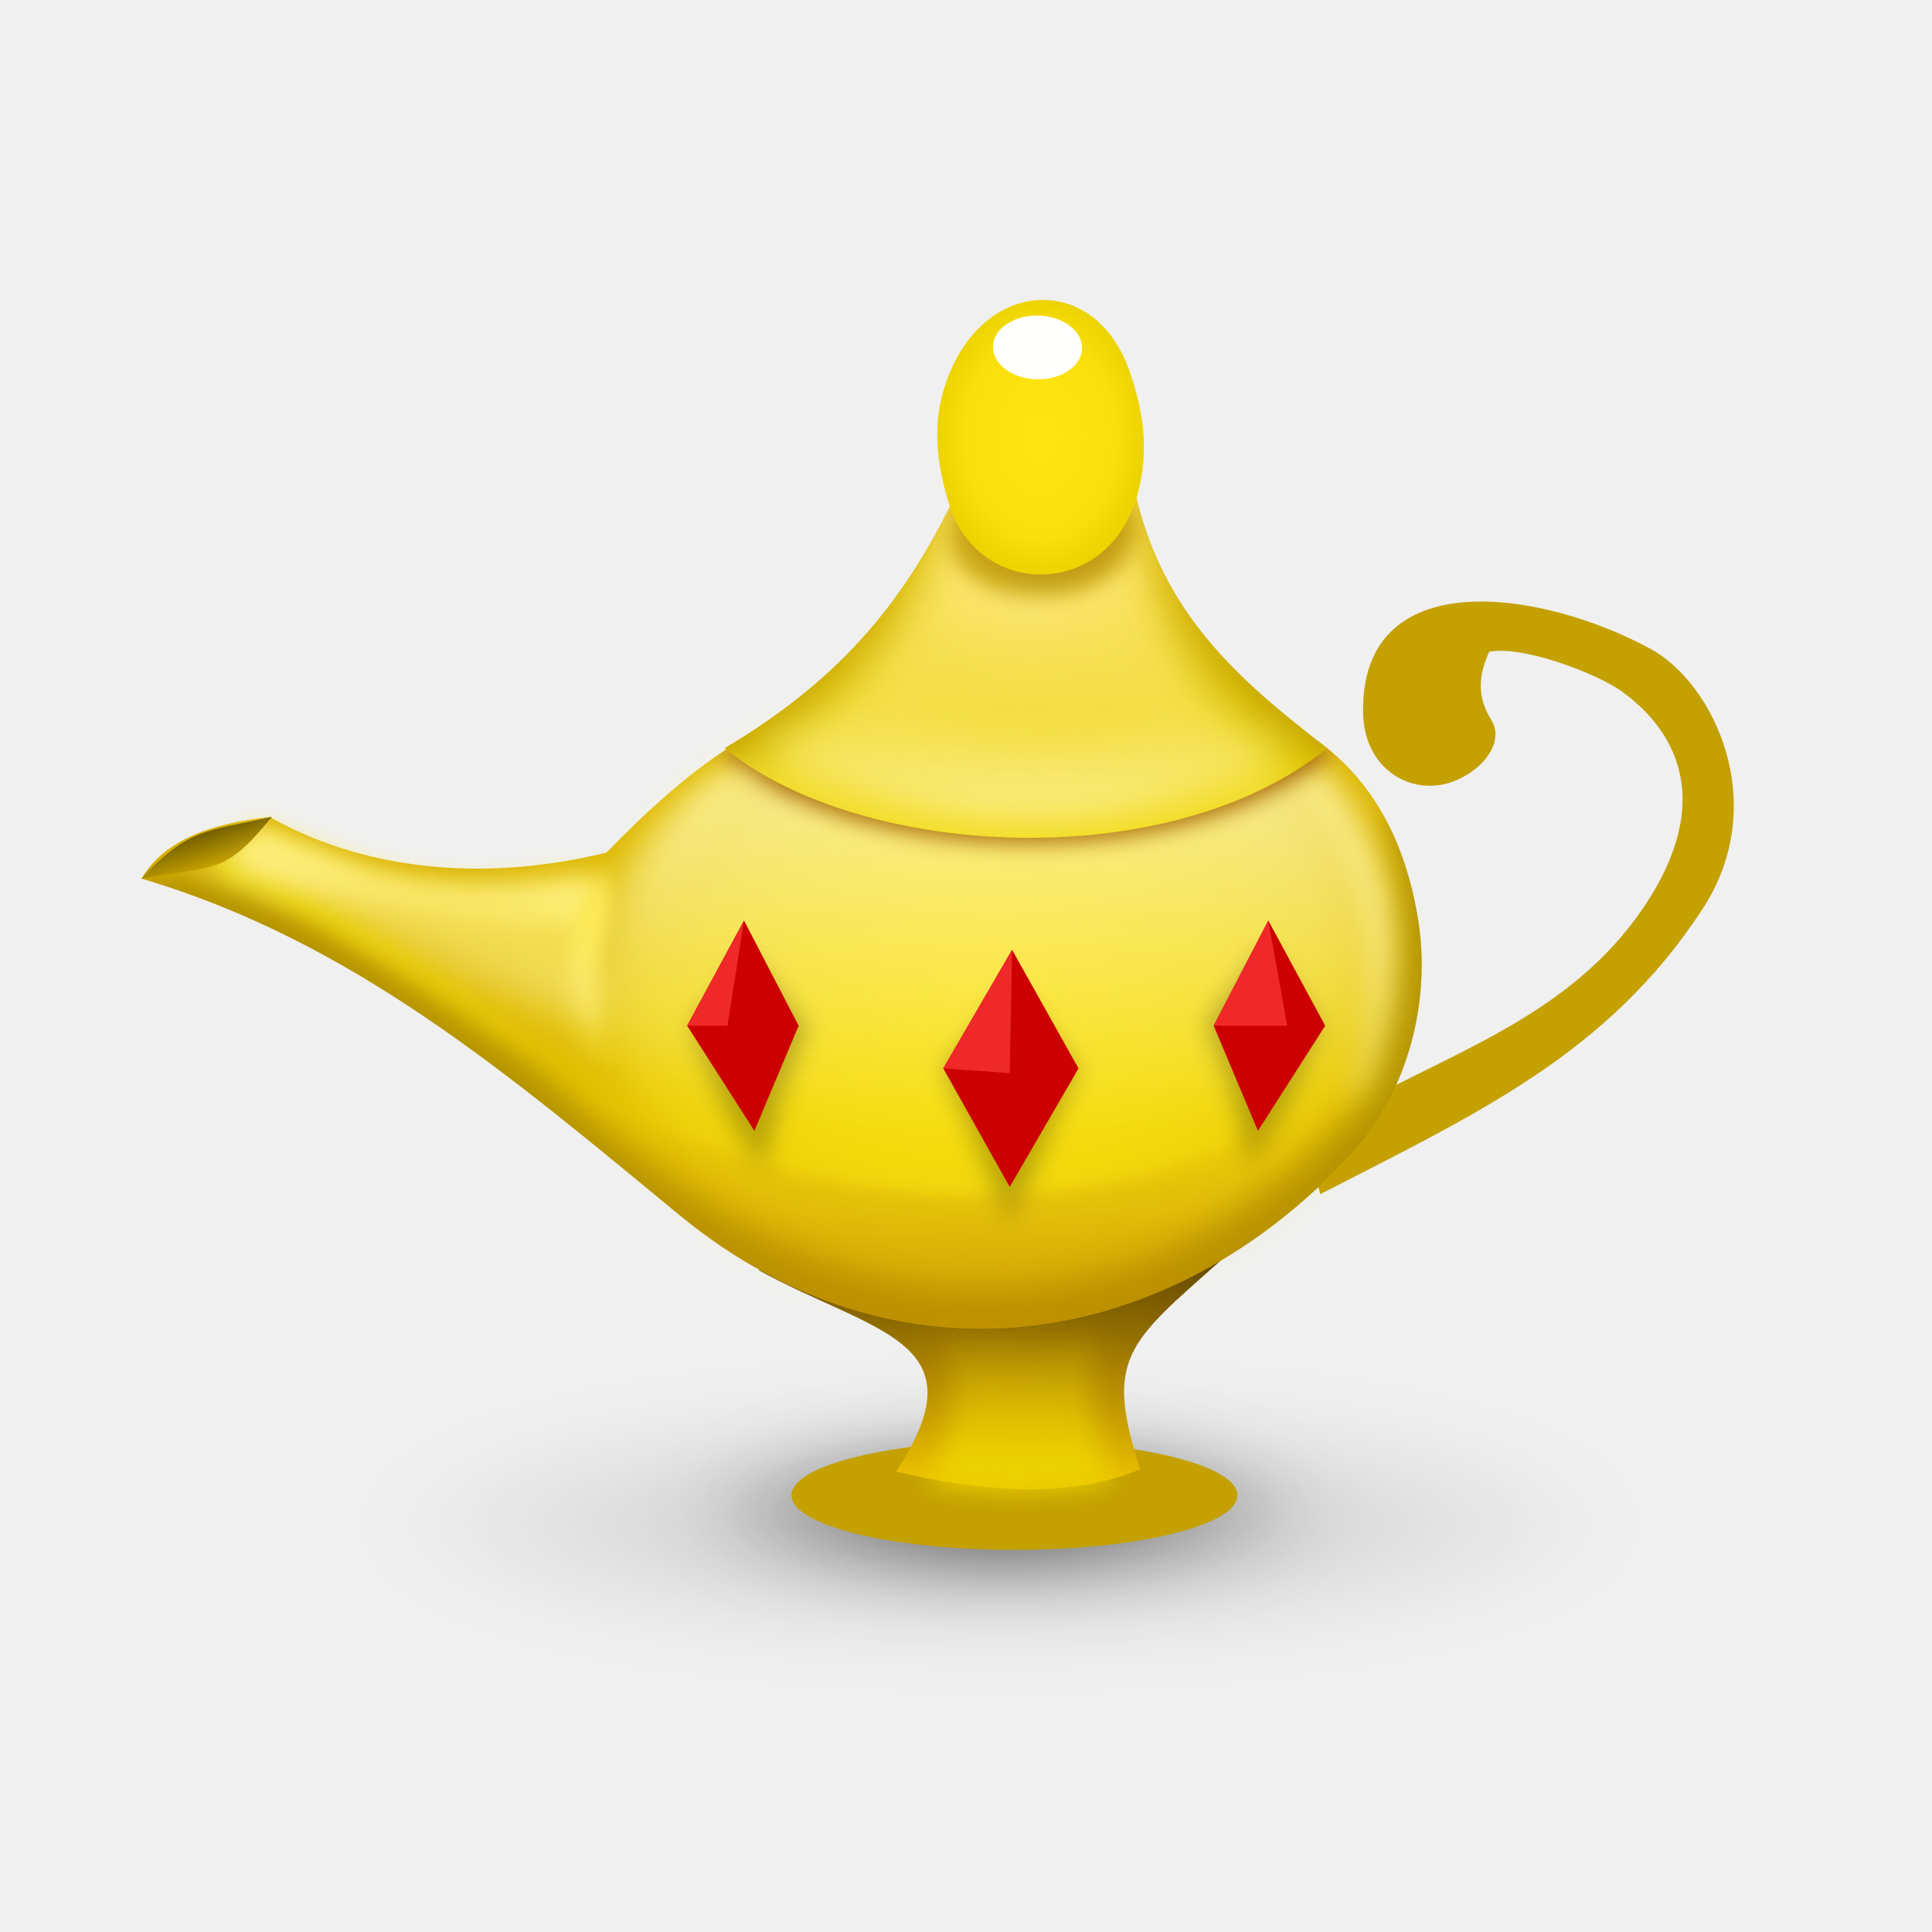
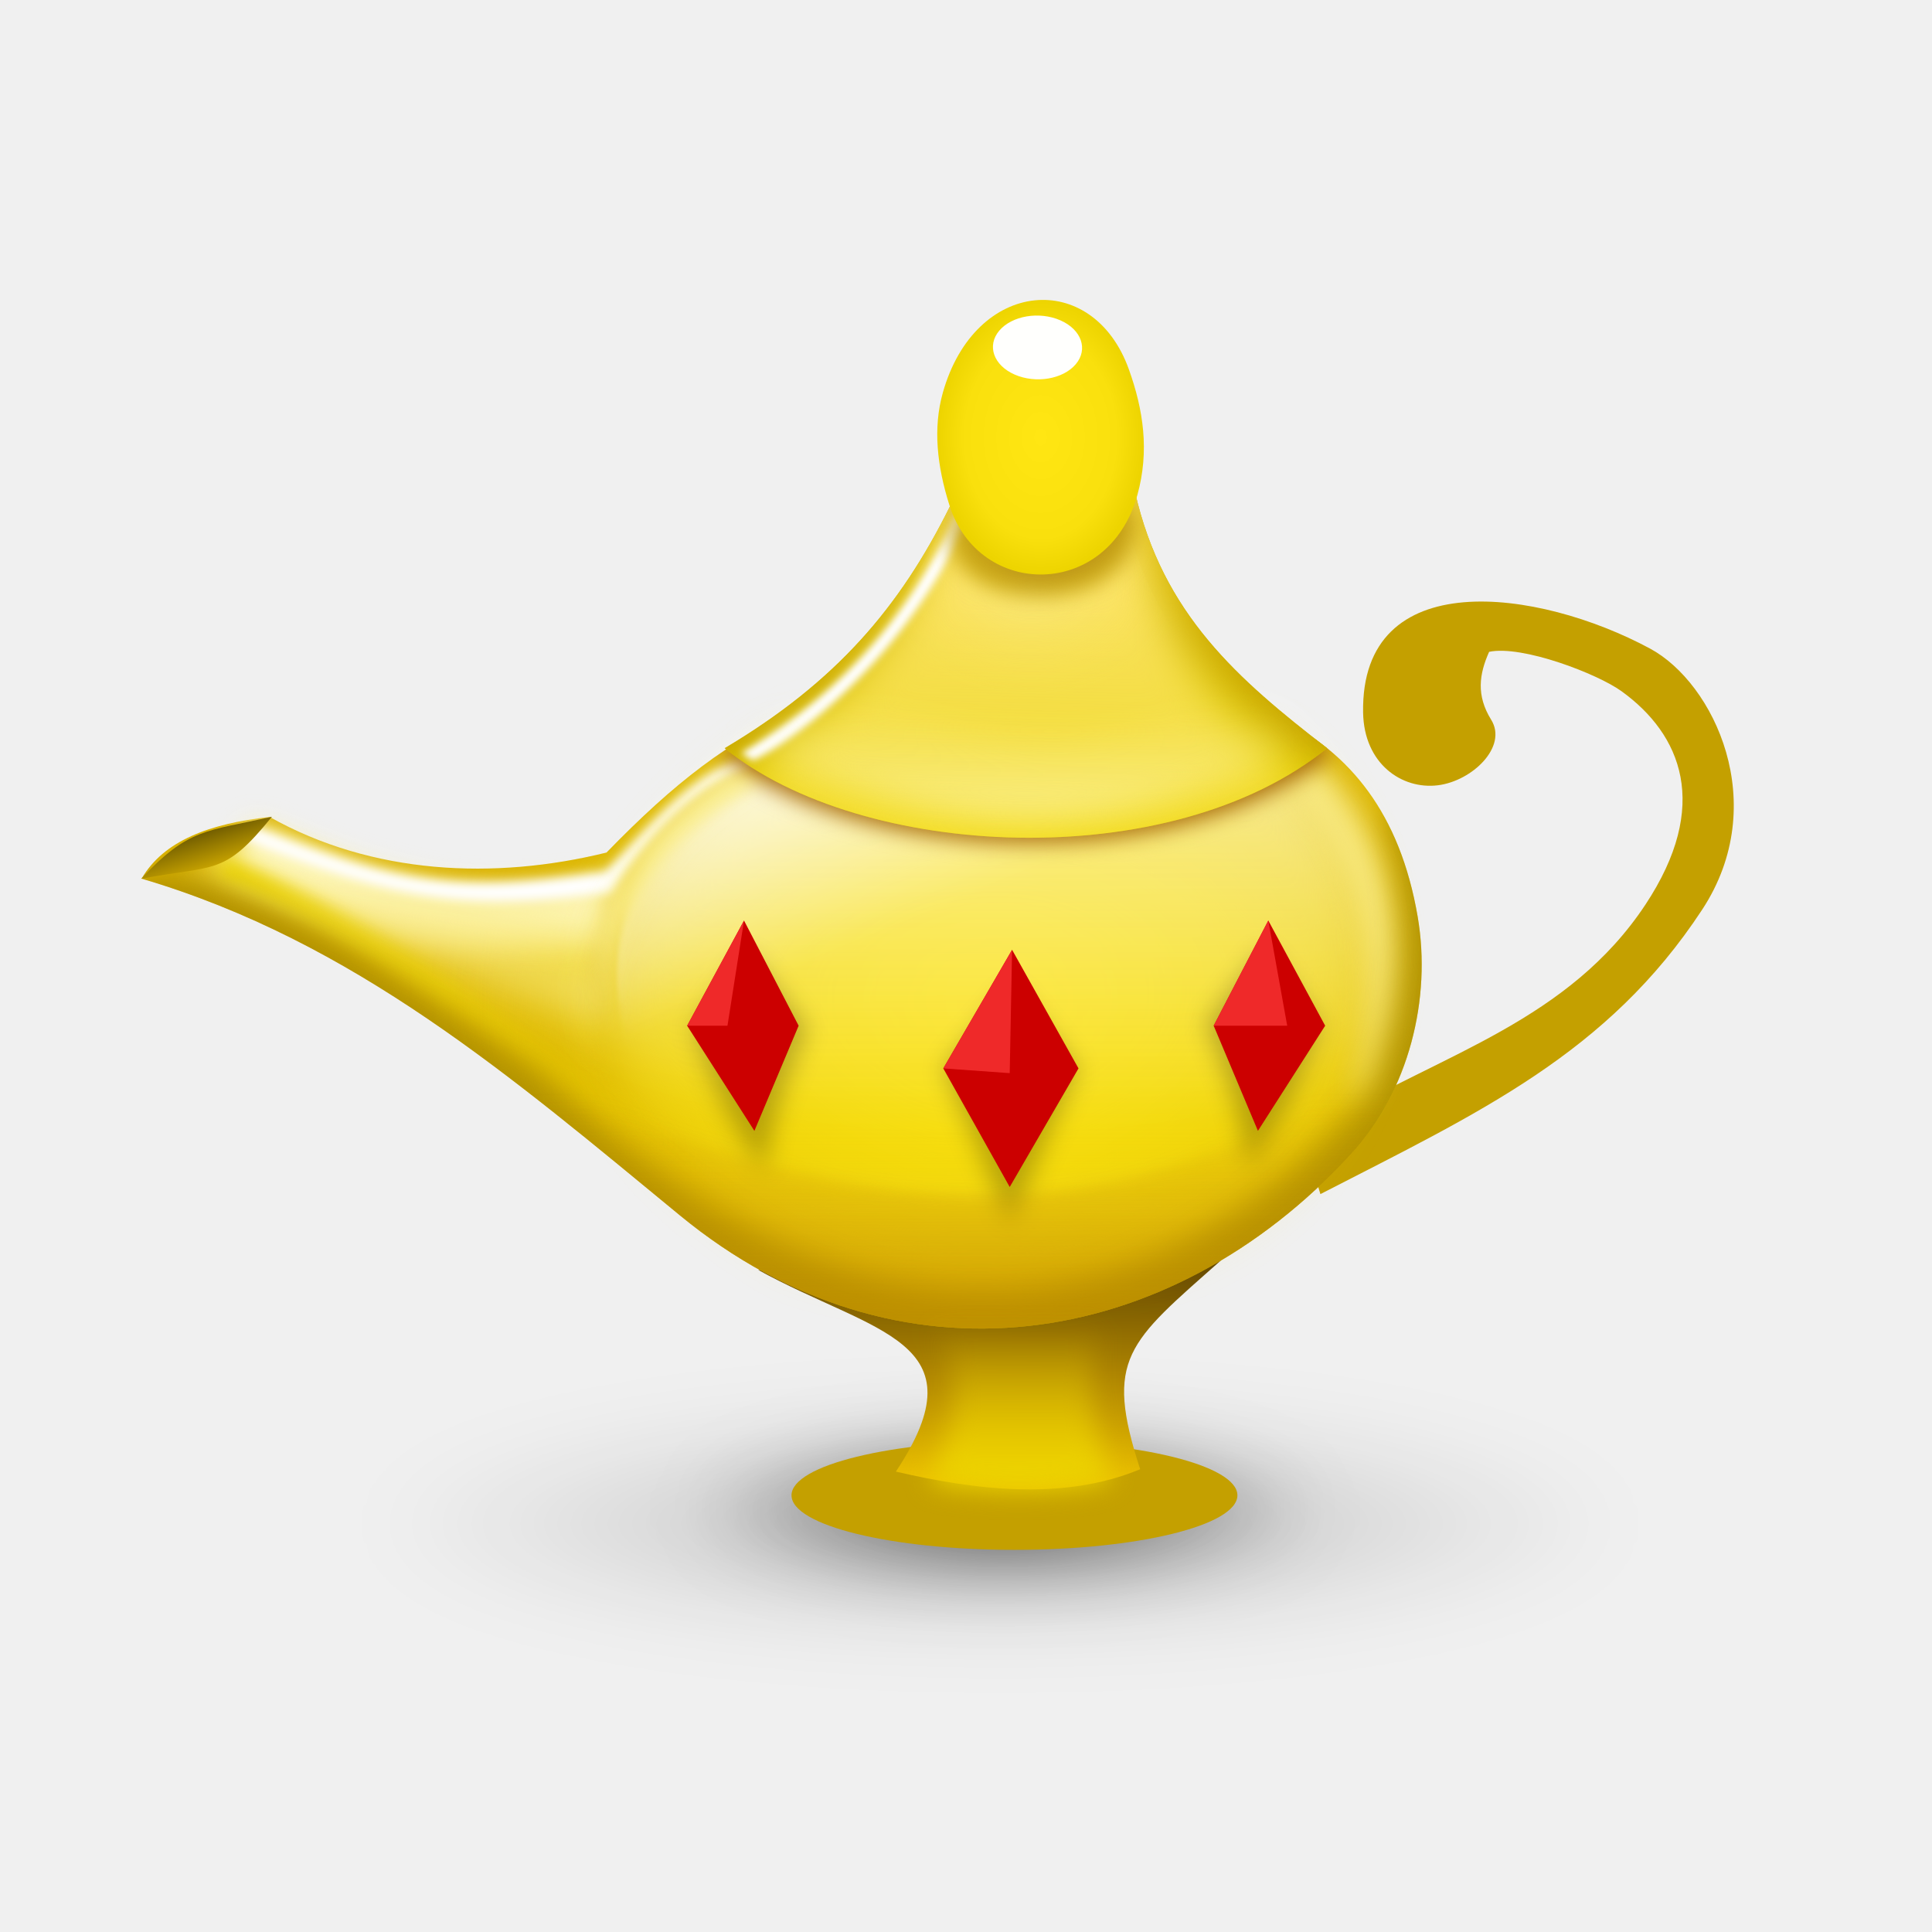
<svg xmlns="http://www.w3.org/2000/svg" xmlns:xlink="http://www.w3.org/1999/xlink" width="407.294" height="407.294" id="svg2" version="1.1">
  <defs id="defs4">
+     <linearGradient id="linearGradient6163">
+       <stop style="stop-color:#ffffff;stop-opacity:1;" offset="0" id="stop6165" />
+       <stop style="stop-color:#ffffff;stop-opacity:0;" offset="1" id="stop6167" />
+     </linearGradient>
    <linearGradient id="linearGradient6078">
      <stop style="stop-color:#edd400;stop-opacity:1;" offset="0" id="stop6080" />
      <stop style="stop-color:#edd400;stop-opacity:0;" offset="1" id="stop6082" />
    </linearGradient>
    <linearGradient id="linearGradient6064">
      <stop style="stop-color:#624601;stop-opacity:1" offset="0" id="stop6066" />
      <stop id="stop6072" offset="0.501" style="stop-color:#ac8301;stop-opacity:1;" />
      <stop style="stop-color:#ebc000;stop-opacity:1" offset="1" id="stop6068" />
    </linearGradient>
    <linearGradient id="linearGradient6056">
      <stop style="stop-color:#fdf295;stop-opacity:1;" offset="0" id="stop6058" />
      <stop style="stop-color:#fdf295;stop-opacity:0;" offset="1" id="stop6060" />
    </linearGradient>
    <linearGradient id="linearGradient5898">
      <stop style="stop-color:#ffe470;stop-opacity:1" offset="0" id="stop5900" />
      <stop style="stop-color:#fce94f;stop-opacity:0.569" offset="1" id="stop5902" />
    </linearGradient>
    <linearGradient id="linearGradient5888">
      <stop style="stop-color:#fef9cc;stop-opacity:1;" offset="0" id="stop5890" />
      <stop style="stop-color:#fef9cc;stop-opacity:0;" offset="1" id="stop5892" />
    </linearGradient>
    <linearGradient id="linearGradient5706">
      <stop style="stop-color:#8f5902;stop-opacity:1" offset="0" id="stop5708" />
      <stop style="stop-color:#c4a000;stop-opacity:1" offset="1" id="stop5710" />
    </linearGradient>
    <linearGradient id="linearGradient5694">
      <stop id="stop5696" offset="0" style="stop-color:#c4a000;stop-opacity:1" />
      <stop id="stop5698" offset="1" style="stop-color:#dfbd00;stop-opacity:1" />
    </linearGradient>
    <linearGradient id="linearGradient5668">
      <stop style="stop-color:#fef9cc;stop-opacity:1" offset="0" id="stop5670" />
      <stop style="stop-color:#fce94f;stop-opacity:0" offset="1" id="stop5672" />
    </linearGradient>
    <linearGradient id="linearGradient5616">
      <stop style="stop-color:#c48b00;stop-opacity:1;" offset="0" id="stop5618" />
      <stop style="stop-color:#c48b00;stop-opacity:0;" offset="1" id="stop5620" />
    </linearGradient>
    <linearGradient id="linearGradient5436">
      <stop style="stop-color:#ffffff;stop-opacity:1;" offset="0" id="stop5438" />
      <stop style="stop-color:#ffffff;stop-opacity:0;" offset="1" id="stop5440" />
    </linearGradient>
    <linearGradient id="linearGradient5406">
      <stop style="stop-color:#ffffff;stop-opacity:0" offset="0" id="stop5408" />
      <stop style="stop-color:#ffffff;stop-opacity:1" offset="1" id="stop5410" />
    </linearGradient>
    <linearGradient id="linearGradient5270">
      <stop style="stop-color:#ffe613;stop-opacity:1;" offset="0" id="stop5272" />
      <stop id="stop5278" offset="0.734" style="stop-color:#f9e00d;stop-opacity:1;" />
      <stop style="stop-color:#edd400;stop-opacity:1;" offset="1" id="stop5274" />
    </linearGradient>
    <linearGradient id="linearGradient5264">
      <stop id="stop5266" offset="0" style="stop-color:#edd400;stop-opacity:1" />
      <stop id="stop5268" offset="1" style="stop-color:#d3bd00;stop-opacity:1" />
    </linearGradient>
    <linearGradient id="linearGradient4987">
      <stop style="stop-color:#000000;stop-opacity:1;" offset="0" id="stop4989" />
      <stop style="stop-color:#000000;stop-opacity:0;" offset="1" id="stop4991" />
    </linearGradient>
    <linearGradient id="linearGradient4825">
      <stop id="stop4827" offset="0" style="stop-color:#fcea58;stop-opacity:1" />
      <stop id="stop4829" offset="1" style="stop-color:#fce94f;stop-opacity:0.71" />
    </linearGradient>
    <linearGradient id="linearGradient4703">
      <stop style="stop-color:#edd400;stop-opacity:1" offset="0" id="stop4705" />
      <stop style="stop-color:#d1bb00;stop-opacity:1" offset="1" id="stop4707" />
    </linearGradient>
    <linearGradient id="linearGradient4403">
      <stop style="stop-color:#fce94f;stop-opacity:1" offset="0" id="stop4405" />
      <stop style="stop-color:#edd400;stop-opacity:1" offset="1" id="stop4407" />
    </linearGradient>
    <linearGradient id="linearGradient4250">
      <stop style="stop-color:#c4a000;stop-opacity:1;" offset="0" id="stop4252" />
      <stop style="stop-color:#6a5700;stop-opacity:1" offset="1" id="stop4254" />
    </linearGradient>
    <linearGradient id="linearGradient4210">
      <stop style="stop-color:#fef5af;stop-opacity:1" offset="0" id="stop4212" />
      <stop id="stop5448" offset="0.313" style="stop-color:#fdf089;stop-opacity:0.616;" />
      <stop id="stop5444" offset="0.686" style="stop-color:#f9e00f;stop-opacity:0.465" />
      <stop style="stop-color:#fce94f;stop-opacity:0;" offset="1" id="stop4214" />
    </linearGradient>
    <linearGradient id="linearGradient4120">
      <stop style="stop-color:#ffe50f;stop-opacity:1" offset="0" id="stop4122" />
      <stop id="stop4128" offset="0.8" style="stop-color:#edd400;stop-opacity:0.914;" />
      <stop style="stop-color:#edd400;stop-opacity:0;" offset="1" id="stop4124" />
    </linearGradient>
    <linearGradient id="linearGradient4104">
      <stop style="stop-color:#fce94f;stop-opacity:1;" offset="0" id="stop4106" />
      <stop style="stop-color:#fce94f;stop-opacity:0;" offset="1" id="stop4108" />
    </linearGradient>
    <linearGradient id="linearGradient4054">
-       <stop style="stop-color:#fdee75;stop-opacity:1;" offset="0" id="stop4056" />
+       <stop style="stop-color:#fdf5b5;stop-opacity:1" offset="0" id="stop4056" />
      <stop style="stop-color:#fdee75;stop-opacity:0;" offset="1" id="stop4058" />
    </linearGradient>
    <linearGradient id="linearGradient4018">
      <stop style="stop-color:#fce94f;stop-opacity:1;" offset="0" id="stop4020" />
      <stop style="stop-color:#fce94f;stop-opacity:0;" offset="1" id="stop4022" />
    </linearGradient>
    <linearGradient id="linearGradient3974">
      <stop style="stop-color:#edd400;stop-opacity:1;" offset="0" id="stop3976" />
      <stop style="stop-color:#edd400;stop-opacity:0;" offset="1" id="stop3978" />
    </linearGradient>
    <filter id="filter3807" x="-0.186" width="1.372" y="-0.351" height="1.703" color-interpolation-filters="sRGB">
      <feGaussianBlur stdDeviation="16.839" id="feGaussianBlur3809" />
    </filter>
    <clipPath clipPathUnits="userSpaceOnUse" id="clipPath3813">
      <path id="path3815" d="m 165,494.862 c -12.58,1.35 -22.403,4.998 -27,13 44.755,13.211 78.065,41.857 113.5,71 45.624,37.523 103.002,28.951 141.5,-13 12.118,-13.205 16.971,-32.644 14,-50 -7.466,-43.62 -42.391,-50.935 -82,-50.5 -41.654,0.457 -60.32,7.451 -89,37 -23.656,5.814 -49.404,4.648 -71,-7.5 z" style="fill:#dab200;fill-opacity:1;stroke:none" />
    </clipPath>
    <filter id="filter3906" x="-0.32" width="1.639" y="-0.125" height="1.251" color-interpolation-filters="sRGB">
      <feGaussianBlur stdDeviation="2.166" id="feGaussianBlur3908" />
    </filter>
    <filter id="filter3968" x="-0.087" width="1.173" y="-0.276" height="1.553" color-interpolation-filters="sRGB">
      <feGaussianBlur stdDeviation="2.818" id="feGaussianBlur3970" />
    </filter>
    <linearGradient xlink:href="#linearGradient3974" id="linearGradient3980" x1="172.534" y1="498.874" x2="266.226" y2="557.211" gradientUnits="userSpaceOnUse" gradientTransform="translate(-3,-2)" />
    <filter id="filter4010" color-interpolation-filters="sRGB">
      <feGaussianBlur stdDeviation="1.84" id="feGaussianBlur4012" />
    </filter>
    <linearGradient xlink:href="#linearGradient4018" id="linearGradient4024" x1="222.032" y1="522.032" x2="214.96" y2="541.478" gradientUnits="userSpaceOnUse" gradientTransform="translate(-1,1)" />
    <filter id="filter4050" color-interpolation-filters="sRGB">
      <feGaussianBlur stdDeviation="2.02" id="feGaussianBlur4052" />
    </filter>
-     <linearGradient xlink:href="#linearGradient4054" id="linearGradient4060" x1="201.172" y1="511.426" x2="200.111" y2="518.497" gradientUnits="userSpaceOnUse" gradientTransform="translate(0,-1)" />
+     <linearGradient xlink:href="#linearGradient4054" id="linearGradient4060" x1="201.172" y1="511.426" x2="197.99" y2="535.821" gradientUnits="userSpaceOnUse" gradientTransform="translate(0,-1)" />
    <linearGradient xlink:href="#linearGradient4104" id="linearGradient4110" x1="236.075" y1="517.585" x2="248.364" y2="545.406" gradientUnits="userSpaceOnUse" />
    <radialGradient xlink:href="#linearGradient4120" id="radialGradient4126" cx="317.013" cy="533.049" fx="317.013" fy="533.049" r="134.337" gradientTransform="matrix(0.6614678,0,0,0.5112718,107.3189,260.9942)" gradientUnits="userSpaceOnUse" />
    <clipPath clipPathUnits="userSpaceOnUse" id="clipPath4176">
      <path id="path4178" d="m 165,494.862 c -12.58,1.35 -22.403,4.998 -27,13 44.755,13.211 78.065,41.857 113.5,71 45.624,37.523 103.002,28.951 141.5,-13 12.118,-13.205 16.971,-32.644 14,-50 -7.466,-43.62 -42.391,-50.935 -82,-50.5 -41.654,0.457 -60.32,7.451 -89,37 -23.656,5.814 -49.404,4.648 -71,-7.5 z" style="fill:#dab200;fill-opacity:1;stroke:none" />
    </clipPath>
    <filter id="filter4204" color-interpolation-filters="sRGB">
      <feGaussianBlur stdDeviation="3.191" id="feGaussianBlur4206" />
    </filter>
    <linearGradient xlink:href="#linearGradient4210" id="linearGradient4216" x1="317.5" y1="437.773" x2="317.5" y2="618.791" gradientUnits="userSpaceOnUse" />
    <filter id="filter4246" x="-0.085" width="1.169" y="-0.111" height="1.222" color-interpolation-filters="sRGB">
      <feGaussianBlur stdDeviation="5.259" id="feGaussianBlur4248" />
    </filter>
    <linearGradient xlink:href="#linearGradient4250" id="linearGradient4256" x1="154.149" y1="504.708" x2="151.674" y2="497.107" gradientUnits="userSpaceOnUse" />
    <filter id="filter4375" x="-0.22" width="1.441" y="-0.294" height="1.588" color-interpolation-filters="sRGB">
      <feGaussianBlur stdDeviation="8.983" id="feGaussianBlur4377" />
    </filter>
    <clipPath clipPathUnits="userSpaceOnUse" id="clipPath4381">
      <path id="path4383" d="m 386.5,480.362 c -33.107,26.839 -98.205,23.456 -127,0 23.474,-13.951 36.911,-29.674 47.5,-51 l 39,-3 c 5.819,25.705 21.696,39.478 40.5,54 z" style="fill:#c4a000;fill-opacity:1;stroke:none" />
    </clipPath>
    <filter id="filter4393" x="-0.105" width="1.21" y="-0.14" height="1.28" color-interpolation-filters="sRGB">
      <feGaussianBlur stdDeviation="4.516" id="feGaussianBlur4395" />
    </filter>
    <clipPath clipPathUnits="userSpaceOnUse" id="clipPath4419">
      <path id="path4421" d="m 386.5,480.362 c -33.107,26.839 -98.205,23.456 -127,0 23.474,-13.951 36.911,-29.674 47.5,-51 l 39,-3 c 5.819,25.705 21.696,39.478 40.5,54 z" style="fill:#c4a000;fill-opacity:1;stroke:none" />
    </clipPath>
    <clipPath clipPathUnits="userSpaceOnUse" id="clipPath4479">
      <path id="path4481" d="m 386.5,480.362 c -33.107,26.839 -98.205,23.456 -127,0 23.474,-13.951 36.911,-29.674 47.5,-51 l 39,-3 c 5.819,25.705 21.696,39.478 40.5,54 z" style="fill:#c4a000;fill-opacity:1;stroke:none" />
    </clipPath>
    <filter id="filter4699" x="-0.102" width="1.204" y="-0.425" height="1.849" color-interpolation-filters="sRGB">
      <feGaussianBlur stdDeviation="4.418" id="feGaussianBlur4701" />
    </filter>
    <linearGradient xlink:href="#linearGradient5264" id="linearGradient4709" x1="327" y1="502.362" x2="327" y2="456.362" gradientUnits="userSpaceOnUse" gradientTransform="translate(1.414214,0)" />
    <linearGradient xlink:href="#linearGradient4825" id="linearGradient4711" gradientUnits="userSpaceOnUse" x1="320.964" y1="475.285" x2="323" y2="497.97" />
    <clipPath clipPathUnits="userSpaceOnUse" id="clipPath4979">
      <path id="path4981" d="m 387.914,480.362 c -33.107,26.839 -98.205,23.456 -127,0 23.474,-13.951 36.911,-29.674 47.5,-51 l 39,-3 c 5.819,25.705 21.696,39.478 40.5,54 z" style="fill:url(#linearGradient4983);fill-opacity:1;stroke:none" />
    </clipPath>
    <linearGradient xlink:href="#linearGradient4703" id="linearGradient4983" gradientUnits="userSpaceOnUse" gradientTransform="translate(1.414214,0)" x1="327" y1="502.362" x2="327" y2="456.362" />
    <radialGradient xlink:href="#linearGradient4987" id="radialGradient4993" cx="318.5" cy="634.862" fx="318.5" fy="634.862" r="52.5" gradientTransform="matrix(1,0,0,0.2190476,0,495.7971)" gradientUnits="userSpaceOnUse" />
    <filter id="filter5103" x="-0.077" width="1.155" y="-0.353" height="1.707" color-interpolation-filters="sRGB">
      <feGaussianBlur stdDeviation="3.386" id="feGaussianBlur5105" />
    </filter>
    <radialGradient xlink:href="#linearGradient4987" id="radialGradient5109" gradientUnits="userSpaceOnUse" gradientTransform="matrix(1,0,0,0.2190476,0,495.7971)" cx="318.5" cy="634.862" fx="318.5" fy="634.862" r="52.5" />
    <filter id="filter5130" x="-0.105" width="1.209" y="-0.478" height="1.956" color-interpolation-filters="sRGB">
      <feGaussianBlur stdDeviation="4.579" id="feGaussianBlur5132" />
    </filter>
    <filter id="filter5252" x="-0.241" width="1.483" y="-0.138" height="1.275" color-interpolation-filters="sRGB">
      <feGaussianBlur stdDeviation="2.867" id="feGaussianBlur5254" />
    </filter>
    <filter id="filter5256" x="-0.214" width="1.427" y="-0.122" height="1.243" color-interpolation-filters="sRGB">
      <feGaussianBlur stdDeviation="2.536" id="feGaussianBlur5258" />
    </filter>
    <filter id="filter5260" x="-0.241" width="1.483" y="-0.138" height="1.275" color-interpolation-filters="sRGB">
      <feGaussianBlur stdDeviation="2.867" id="feGaussianBlur5262" />
    </filter>
    <radialGradient xlink:href="#linearGradient5270" id="radialGradient5276" cx="327.505" cy="414.802" fx="327.505" fy="414.802" r="21.778" gradientTransform="matrix(1,0,0,1.329084,0,-136.5046)" gradientUnits="userSpaceOnUse" />
    <clipPath clipPathUnits="userSpaceOnUse" id="clipPath5296">
      <path id="path5298" d="m 387.914,480.362 c -33.107,26.839 -98.205,23.456 -127,0 23.474,-13.951 36.911,-29.674 47.5,-51 l 39,-3 c 5.819,25.705 21.696,39.478 40.5,54 z" style="fill:url(#linearGradient5300);fill-opacity:1;stroke:none" />
    </clipPath>
    <linearGradient xlink:href="#linearGradient5264" id="linearGradient5300" gradientUnits="userSpaceOnUse" gradientTransform="translate(1.414214,0)" x1="327" y1="502.362" x2="327" y2="456.362" />
    <filter id="filter5330" x="-0.071" width="1.142" y="-0.148" height="1.296" color-interpolation-filters="sRGB">
      <feGaussianBlur stdDeviation="4.78" id="feGaussianBlur5332" />
    </filter>
    <linearGradient xlink:href="#linearGradient5694" id="linearGradient5340" x1="341" y1="475.362" x2="341" y2="425.335" gradientUnits="userSpaceOnUse" />
    <linearGradient xlink:href="#linearGradient5436" id="linearGradient5442" x1="246" y1="546.862" x2="253" y2="518.862" gradientUnits="userSpaceOnUse" />
    <filter id="filter5478" x="-0.063" width="1.127" y="-0.124" height="1.249" color-interpolation-filters="sRGB">
      <feGaussianBlur stdDeviation="4.519" id="feGaussianBlur5480" />
    </filter>
    <filter id="filter5510" x="-0.072" width="1.143" y="-0.146" height="1.291" color-interpolation-filters="sRGB">
      <feGaussianBlur stdDeviation="3.4" id="feGaussianBlur5512" />
    </filter>
    <linearGradient xlink:href="#linearGradient5406" id="linearGradient5514" x1="318.493" y1="567.04" x2="317.567" y2="482.475" gradientUnits="userSpaceOnUse" />
    <clipPath clipPathUnits="userSpaceOnUse" id="clipPath5556">
      <path style="fill:#dab200;fill-opacity:1;stroke:none" d="m 165,494.862 c -12.58,1.35 -22.403,4.998 -27,13 44.755,13.211 78.065,41.857 113.5,71 45.624,37.523 103.002,28.951 141.5,-13 12.118,-13.205 16.971,-32.644 14,-50 -7.466,-43.62 -42.391,-50.935 -82,-50.5 -41.654,0.457 -60.32,7.451 -89,37 -23.656,5.814 -49.404,4.648 -71,-7.5 z" id="path5558" />
    </clipPath>
    <linearGradient xlink:href="#linearGradient5616" id="linearGradient5622" x1="325.976" y1="607.596" x2="325.976" y2="554.573" gradientUnits="userSpaceOnUse" />
    <filter id="filter5634" color-interpolation-filters="sRGB">
      <feGaussianBlur stdDeviation="1.435" id="feGaussianBlur5636" />
    </filter>
    <radialGradient xlink:href="#linearGradient5668" id="radialGradient5674" cx="327.505" cy="441.024" fx="327.505" fy="441.024" r="21.778" gradientTransform="matrix(1.505087,0,0,1.121121,-165.4182,-53.41747)" gradientUnits="userSpaceOnUse" />
    <linearGradient xlink:href="#linearGradient4825" id="linearGradient5678" gradientUnits="userSpaceOnUse" x1="320.964" y1="475.285" x2="323" y2="497.97" />
    <clipPath clipPathUnits="userSpaceOnUse" id="clipPath5688">
      <path style="fill:url(#linearGradient5692);fill-opacity:1;stroke:none" d="m 387.914,480.362 c -33.107,26.839 -98.205,23.456 -127,0 23.474,-13.951 36.911,-29.674 47.5,-51 l 39,-3 c 5.819,25.705 21.696,39.478 40.5,54 z" id="path5690" />
    </clipPath>
    <linearGradient xlink:href="#linearGradient5264" id="linearGradient5692" gradientUnits="userSpaceOnUse" gradientTransform="translate(1.414214,0)" x1="327" y1="502.362" x2="327" y2="456.362" />
    <radialGradient xlink:href="#linearGradient5706" id="radialGradient5712" cx="328.774" cy="427.882" fx="328.774" fy="427.882" r="25.417" gradientTransform="matrix(0.8052546,-1.7546121e-7,1.2781805e-7,0.586603,64.02719,182.4964)" gradientUnits="userSpaceOnUse" />
    <filter id="filter5834" x="-0.129" width="1.259" y="-0.159" height="1.318" color-interpolation-filters="sRGB">
      <feGaussianBlur stdDeviation="2.139" id="feGaussianBlur5836" />
    </filter>
    <filter id="filter5884" x="-0.07" width="1.14" y="-0.42" height="1.839" color-interpolation-filters="sRGB">
      <feGaussianBlur stdDeviation="3.352" id="feGaussianBlur5886" />
    </filter>
    <linearGradient xlink:href="#linearGradient5888" id="linearGradient5894" x1="328.5" y1="494.362" x2="328.854" y2="472.438" gradientUnits="userSpaceOnUse" gradientTransform="translate(0,-1)" />
    <linearGradient xlink:href="#linearGradient5898" id="linearGradient5896" gradientUnits="userSpaceOnUse" x1="324.5" y1="433.566" x2="323" y2="497.97" />
    <filter id="filter5980" x="-0.041" width="1.083" y="-0.162" height="1.325" color-interpolation-filters="sRGB">
      <feGaussianBlur stdDeviation="2.226" id="feGaussianBlur5982" />
    </filter>
    <clipPath clipPathUnits="userSpaceOnUse" id="clipPath5986">
      <path id="path5988" d="m 165,494.862 c -12.58,1.35 -22.403,4.998 -27,13 44.755,13.211 78.065,41.857 113.5,71 45.624,37.523 103.002,28.951 141.5,-13 12.118,-13.205 16.971,-32.644 14,-50 -7.466,-43.62 -42.391,-50.935 -82,-50.5 -41.654,0.457 -60.32,7.451 -89,37 -23.656,5.814 -49.404,4.648 -71,-7.5 z" style="fill:#dab200;fill-opacity:1;stroke:none" />
    </clipPath>
    <filter id="filter6048" x="-0.34" width="1.679" y="-0.112" height="1.223" color-interpolation-filters="sRGB">
      <feGaussianBlur stdDeviation="3.167" id="feGaussianBlur6050" />
    </filter>
    <linearGradient xlink:href="#linearGradient6056" id="linearGradient6062" x1="302.226" y1="487.259" x2="314.671" y2="525.259" gradientUnits="userSpaceOnUse" />
    <linearGradient xlink:href="#linearGradient6064" id="linearGradient6070" x1="317.577" y1="588.157" x2="316.784" y2="634.462" gradientUnits="userSpaceOnUse" />
    <linearGradient xlink:href="#linearGradient6078" id="linearGradient6084" x1="326.33" y1="635.876" x2="326.33" y2="601.58" gradientUnits="userSpaceOnUse" />
    <filter id="filter6122" x="-0.109" width="1.218" y="-0.134" height="1.268" color-interpolation-filters="sRGB">
      <feGaussianBlur stdDeviation="2.697" id="feGaussianBlur6124" />
    </filter>
    <radialGradient xlink:href="#linearGradient5668" id="radialGradient6128" gradientUnits="userSpaceOnUse" gradientTransform="matrix(1.505087,0,0,1.121121,-165.4182,-53.41747)" cx="327.505" cy="441.024" fx="327.505" fy="441.024" r="21.778" />
+     <linearGradient xlink:href="#linearGradient6163" id="linearGradient6173" x1="245.81" y1="147.658" x2="223.85" y2="123.854" gradientUnits="userSpaceOnUse" />
+     <filter id="filter6191">
+       <feGaussianBlur stdDeviation="1.079" id="feGaussianBlur6193" />
+     </filter>
+     <filter id="filter6207">
+       <feGaussianBlur stdDeviation="0.76" id="feGaussianBlur6209" />
+     </filter>
+     <filter id="filter8307">
+       <feGaussianBlur stdDeviation="0.829" id="feGaussianBlur8309" />
+     </filter>
+     <linearGradient xlink:href="#linearGradient6056" id="linearGradient8339" gradientUnits="userSpaceOnUse" x1="321.966" y1="510.24" x2="316.224" y2="532.684" />
+     <filter id="filter8373" x="-0.117" width="1.235" y="-0.059" height="1.119">
+       <feGaussianBlur stdDeviation="1.684" id="feGaussianBlur8375" />
+     </filter>
  </defs>
  <g id="layer1" transform="translate(-108.1371,-322.628)">
    <rect style="fill:#d3d7cf;fill-opacity:0;stroke:none" id="rect6126" width="407.294" height="407.294" x="108.137" y="322.628" />
    <path style="opacity:0.596;fill:url(#radialGradient5109);fill-opacity:1;stroke:none;filter:url(#filter5130)" id="path5107" d="m 371,634.862 c 0,6.351 -23.505,11.5 -52.5,11.5 -28.995,0 -52.5,-5.149 -52.5,-11.5 0,-6.351 23.505,-11.5 52.5,-11.5 28.995,0 52.5,5.149 52.5,11.5 z" transform="matrix(1.288198,0,0,1.458797,-90.2912,-285.2727)" />
    <path transform="matrix(2.525249,0,0,2.243293,-485.2917,-780.3199)" d="m 371,634.862 c 0,6.351 -23.505,11.5 -52.5,11.5 -28.995,0 -52.5,-5.149 -52.5,-11.5 0,-6.351 23.505,-11.5 52.5,-11.5 28.995,0 52.5,5.149 52.5,11.5 z" id="path4985" style="opacity:0.215;fill:url(#radialGradient4993);fill-opacity:1;stroke:none;filter:url(#filter5103)" />
    <path style="fill:#c4a000;fill-opacity:1;stroke:none" id="path2997" d="m 371,634.862 c 0,6.351 -23.505,11.5 -52.5,11.5 -28.995,0 -52.5,-5.149 -52.5,-11.5 0,-6.351 23.505,-11.5 52.5,-11.5 28.995,0 52.5,5.149 52.5,11.5 z" transform="matrix(0.8952381,0,0,1,36.86667,3)" />
    <path style="fill:url(#linearGradient6070);fill-opacity:1;stroke:none" d="m 365.5,588.362 c -19.596,17.351 -24.605,20.599 -17,44 -16.333,6.797 -35.167,4.287 -51.5,0.5 18.427,-27.787 -4.67,-29.087 -29,-42.5 z" id="path2993" />
    <path style="fill:#c4a000;fill-opacity:1;stroke:none" d="m 386.5,574.362 c 33.399,-17.191 60.543,-29.559 80.5,-60 14.628,-22.312 2.439,-47.76 -11,-55 -23.629,-12.729 -61.04,-17.81 -60.5,13.5 0.186,10.781 8.174,16.263 15.781,15.313 7.22,-0.902 14.749,-8.13 11.219,-13.813 -3.211,-5.167 -2.51,-9.666 -0.434,-14.319 6.982,-1.462 22.837,4.629 27.934,8.319 12.546,9.082 18.872,24.056 5,45 -16.119,24.337 -42.544,31.386 -65.5,45 l -5,9.5 z" id="path2995" />
    <path style="fill:#dab200;fill-opacity:1;stroke:none" d="m 165,494.862 c -12.58,1.35 -22.403,4.998 -27,13 44.755,13.211 78.065,41.857 113.5,71 45.624,37.523 103.002,28.951 141.5,-13 12.118,-13.205 16.971,-32.644 14,-50 -7.466,-43.62 -42.391,-50.935 -82,-50.5 -41.654,0.457 -60.32,7.451 -89,37 -23.656,5.814 -49.404,4.648 -71,-7.5 z" id="path2987" />
+     <path style="opacity:0.641;fill:url(#linearGradient4024);fill-opacity:1;stroke:none;filter:url(#filter4050)" d="m 234.82,508.183 -2.475,19.445 2.828,21.92 15.91,18.738 -31.82,-21.567 -43.134,-29.345 -31,-10.435 18.979,-9.011 21.92,9.192 34.648,5.657 z" id="path4016" />
    <path style="fill:url(#radialGradient4126);fill-opacity:1;stroke:none;filter:url(#filter3807)" d="m 310.188,476.531 c -25.125,1.326 -49.363,13.362 -65.5,32.531 -19.465,11.667 -43.642,7.944 -64.802,3.933 -1.88,-0.484 5.754,3.148 7.458,4.473 33.004,19.224 60.457,47.05 92.969,66.906 40.789,18.479 95.629,-0.337 113.656,-41.688 9.542,-23.738 -3.141,-55.346 -28.759,-62.072 -17.626,-5.65 -36.701,-3.801 -55.022,-4.085 z" id="path3769" clip-path="url(#clipPath3813)" />
-     <path style="opacity:0.641;fill:url(#linearGradient4024);fill-opacity:1;stroke:none;filter:url(#filter4050)" d="m 234.82,508.183 -2.475,19.445 2.828,21.92 15.91,18.738 -31.82,-21.567 -43.134,-29.345 -31,-10.435 18.979,-9.011 21.92,9.192 34.648,5.657 z" id="path4016" />
+     <path style="fill:url(#linearGradient4060);fill-opacity:1;stroke:none;filter:url(#filter3968)" d="m 237.743,507.953 c -34.83,4.883 -45.468,0.84 -76.571,-11.884 l -6.5,10 c 33.636,17.483 43.098,17.623 79.768,16.328 z" id="path3910" />
+     <path style="fill:#ffffff;fill-opacity:1;stroke:none;filter:url(#filter6191)" d="m 266.137,481.922 c -12.94,4.007 -21.076,15.22 -30.5,24.5 -30.666,4.427 -42.322,3.307 -74,-9.5 l -4,2 c 34.87,14.411 49.47,16.006 79.5,12 8.799,-13.057 19.132,-24.224 33.5,-28 z" id="path6175" />
    <path style="fill:url(#linearGradient4216);fill-opacity:1;stroke:none;filter:url(#filter4246)" d="m 372,479.362 c -38.61,17.382 -60.383,17.63 -97,0 -57.777,38.692 -46.004,78.435 2.5,108 34.094,8.86 44.121,6.256 77,-0.5 52.067,-21.61 52.375,-89.714 17.5,-107.5 z" id="path4208" />
    <path style="opacity:0.304;fill:url(#linearGradient5514);fill-opacity:1;stroke:none;filter:url(#filter5478)" d="m 402.333,540.049 c -52.162,27.306 -116.272,25.74 -170.306,1.379 -2.746,-37.96 15.438,-44.795 43.27,-67.175 l 100.763,-1.414 c 24.439,24.341 28.052,34.91 26.274,67.211 z" id="path5404" />
    <path style="fill:#fdf295;fill-opacity:1;stroke:none;filter:url(#filter6048)" d="m 384.727,484.202 c 22.163,25.18 17.992,47.938 12.374,65.761 l -4.96,6.354 c 9.835,-24.341 5.696,-52.977 -12.314,-69.7 z" id="path5990" />
+     <path style="fill:url(#linearGradient6173);fill-opacity:1;stroke:none;filter:url(#filter8307)" id="path6161" d="m 252.181,124.804 a 40.049,18.867 0 1 1 -80.098,0 40.049,18.867 0 1 1 80.098,0 z" transform="matrix(-1.24795,-0.7656465,1.758886,-2.098472,343.4012,955.6482)" />
    <path style="fill:#a76803;fill-opacity:1;stroke:none;filter:url(#filter5980)" d="m 388.914,481.362 c -33.107,26.839 -100.205,23.456 -129,0 16.845,-10.857 47.5,-11 47.5,-11 l 39,-3 c 0,0 25.552,-2.555 42.5,14 z" id="path4717" clip-path="url(#clipPath5986)" />
+     <path id="path6052" d="m 302.727,484.202 c 31.233,22.423 22.679,43.938 17.062,61.761 l -4.96,6.354 c 9.835,-24.341 8.647,-49.366 -17.001,-65.7 z" style="fill:url(#linearGradient8339);fill-opacity:1;stroke:none;opacity:0.782;filter:url(#filter8373)" transform="matrix(-1,0,-0.1717881,1,648.7716,1.5)" />
    <path style="fill:url(#linearGradient4709);fill-opacity:1;stroke:none" d="m 387.914,480.362 c -33.107,26.839 -98.205,23.456 -127,0 23.474,-13.951 36.911,-29.674 47.5,-51 l 39,-3 c 5.819,25.705 21.696,39.478 40.5,54 z" id="path2989" />
    <path style="fill:url(#linearGradient5340);fill-opacity:1;stroke:none;filter:url(#filter5330)" d="m 311.5,427.362 -12,23 -13.5,16.5 -27.5,18.5 -13,-8.5 56,-68 60,2 45.5,63 -15,12.5 -17.5,-12.5 -16,-14.5 -12,-22.5 -4,-18 -33,1 z" id="path5288" clip-path="url(#clipPath5296)" />
    <path style="fill:url(#linearGradient3980);fill-opacity:1;stroke:none;filter:url(#filter4010)" d="m 246.962,567.762 c -22.592,-18.684 -67.936,-50.779 -93.338,-60.104 l 1.768,-4.596 c 27.678,10.659 73.065,42.285 95.106,60.458 z" id="path3972" />
-     <path style="fill:url(#linearGradient4060);fill-opacity:1;stroke:none;filter:url(#filter3968)" d="m 233.5,506.362 c -34.83,4.883 -41.225,2.431 -72.328,-10.293 l -6.5,10 c 33.636,17.483 44.159,14.087 80.828,12.793 z" id="path3910" />
-     <path style="fill:url(#linearGradient4110);fill-opacity:1;stroke:none;filter:url(#filter3906)" d="m 237,505.862 c 0.052,16.102 4.808,29.382 11.5,41.5 -13.971,-7.282 -21.903,-29.764 -11.5,-41.5 z" id="path3836" transform="matrix(0.9687125,0.2481857,-0.2481857,0.9687125,133.2685,-42.11966)" />
+     <path style="opacity:0.33;fill:url(#linearGradient5442);fill-opacity:1;stroke:none;filter:url(#filter5510)" d="M 235.996,538.631 C 214.073,531.462 182.856,517.456 156.5,504.362 l 6,-7.5 c 35.415,23.932 55.44,13.934 75.5,9.5 z" id="path5434" />
    <path transform="matrix(-0.8551707,0,0,0.9145702,585.5063,47.49716)" id="path5178" d="m 387.5,537.862 c -4.084,11 -8.563,22 -18.008,33 -1.289,-11 -5.321,-22 -10.492,-33 l 14.5,-17 z" style="opacity:0.24;fill:#000000;fill-opacity:1;stroke:none;filter:url(#filter5260)" />
-     <path id="path6052" d="m 302.727,484.202 c 27.365,18.18 19.679,43.938 14.062,61.761 l -4.96,6.354 c 9.835,-24.341 3.908,-45.477 -14.001,-65.7 z" style="fill:url(#linearGradient6062);fill-opacity:1;stroke:none;filter:url(#filter6048)" transform="matrix(-1,0,-0.1717881,1,648.7716,0.5)" />
    <path style="opacity:0.462;fill:#836b00;fill-opacity:1;stroke:none;filter:url(#filter4204)" d="m 147,506.862 c 29.093,9.478 49.93,25.335 75,42.25 57.12,55.265 119.735,65.103 175.25,4.25 8.297,-22.826 8.415,-37.462 2.75,-60.5 l 12.75,1.5 19.75,64.5 -30.25,32.75 -64.75,20.25 -53.25,5.75 -97.25,-71 -55.25,-32 2.5,-6.5 z" id="path4172" clip-path="url(#clipPath4176)" />
    <path style="fill:url(#linearGradient4256);fill-opacity:1;stroke:none" d="m 165.463,494.808 c -10.137,12.49 -11.755,10.096 -27.577,13.081 10.01,-10.681 13.601,-9.944 27.577,-13.081 z" id="path3767" />
-     <path style="opacity:0.33;fill:url(#linearGradient5442);fill-opacity:1;stroke:none;filter:url(#filter5510)" d="M 235.996,538.631 C 214.073,531.462 182.856,517.456 156.5,504.362 l 6,-7.5 c 35.415,23.932 55.44,13.934 75.5,9.5 z" id="path5434" />
    <path style="fill:url(#linearGradient5896);fill-opacity:1;stroke:none;filter:url(#filter4393)" d="m 306.234,423.172 c -0.887,28.045 -25.809,49.3 -42.796,65.359 29.058,23.153 93.017,15.188 119.5,0.688 -20.989,-15.618 -36.483,-39.461 -36.188,-65.688 z" id="path4277" clip-path="url(#clipPath4419)" transform="translate(1.414214,0)" />
    <path id="path5664" d="m 358.196,451.346 c -9.234,18.543 -50.196,18.427 -59.598,1.789 -3.97,-7.026 -5.244,-13.75 -2.129,-19.982 10.234,-20.472 47.658,-22.042 59.066,-4.175 4.543,7.114 6.598,14.461 2.661,22.367 z" style="opacity:0.266;fill:url(#radialGradient6128);fill-opacity:1;stroke:none" clip-path="url(#clipPath5688)" transform="translate(-2,5)" />
+     <path style="fill:#ffffff;fill-opacity:1;stroke:none;filter:url(#filter6207)" d="m 309.491,431.23 c -3.976,9.189 -10.446,19.535 -18.418,28.412 -8.494,9.459 -17.644,16.322 -26.688,21.759 l 2.512,1.575 c 6.802,-3.389 17.09,-11.159 26.607,-21.953 8.682,-9.846 15.8,-21.526 18.472,-29.379 z" id="path6149" />
    <path id="path4831" d="m 347.897,432.037 c 0.229,22.337 -41.483,20.785 -39.598,2.121 9.416,-24.257 26.69,-22.867 39.598,-2.121 z" style="opacity:0.795;fill:url(#radialGradient5712);fill-opacity:1;stroke:none;filter:url(#filter5834)" clip-path="url(#clipPath4979)" />
    <path style="fill:url(#radialGradient5276);fill-opacity:1;stroke:none" d="m 347.897,427.037 c -6.135,21.983 -33.351,21.845 -39.598,2.121 -2.638,-8.329 -3.484,-16.3 -1.414,-23.688 6.799,-24.269 31.665,-26.131 39.244,-4.95 3.018,8.434 4.384,17.143 1.768,26.517 z" id="path2991" />
    <path id="path5150" d="m 335.5,547.862 -14.5,33 -14,-33 14.5,-17 z" style="opacity:0.24;fill:#000000;fill-opacity:1;stroke:none;filter:url(#filter5256)" />
    <path style="fill:#cc0000;stroke:none" d="m 335.5,547.862 -14.5,25 -14,-25 14.5,-25 z" id="path5138" />
    <path style="opacity:0.24;fill:#000000;fill-opacity:1;stroke:none;filter:url(#filter5252)" d="m 387.5,537.862 c -4.084,11 -8.563,22 -18.008,33 -1.289,-11 -5.321,-22 -10.492,-33 l 14.5,-17 z" id="path5176" transform="matrix(0.8551707,0,0,0.9145702,55.12136,46.49716)" />
    <path id="path5140" d="M 387.5,538.862 373.327,561.032 364,538.862 375.513,516.692 z" style="fill:#cc0000;stroke:none" />
    <path style="fill:#cc0000;stroke:none" d="M 253,538.862 267.173,561.032 276.5,538.862 264.987,516.692 z" id="path5142" />
    <path id="path5144" d="m 321,548.862 -14,-1 14.5,-25 z" style="fill:#ef2929;stroke:none" />
    <path id="path5146" d="m 253,538.862 8.5,0 3.487,-22.17 z" style="fill:#ef2929;stroke:none" />
    <path style="fill:#ef2929;stroke:none" d="m 379.5,538.862 -15.5,0 11.513,-22.17 z" id="path5148" />
    <path style="opacity:0.657;fill:url(#linearGradient5622);fill-opacity:1;stroke:none;filter:url(#filter5634)" d="m 407,540.362 c -70.472,54.091 -131.29,36.457 -204.5,0.5 l 2,26.5 c 66.59,45.678 163.742,80.515 210.5,-4.5 z" id="path5516" clip-path="url(#clipPath5556)" />
    <path style="opacity:0.99;fill:#ffffff;fill-opacity:1;stroke:none" id="path5704" d="m 334,397.612 c 0,3.176 -2.574,5.75 -5.75,5.75 -3.176,0 -5.75,-2.574 -5.75,-5.75 0,-3.176 2.574,-5.75 5.75,-5.75 3.176,0 5.75,2.574 5.75,5.75 z" transform="matrix(1.402082,0.6154122,-0.8391751,0.9934833,200.2922,-201.1554)" />
    <path style="opacity:0.5;fill:url(#linearGradient5894);fill-opacity:1;stroke:none;filter:url(#filter5884)" d="m 381.131,479.899 c -40.065,21.91 -74.863,18.77 -114.905,0 L 283.529,466.01 c 28.431,16.101 61.091,16.932 84.127,1.414 z" id="path5838" />
    <path id="path6074" d="m 352.5,588.362 c -16.381,13.428 -17.179,28.537 -10,46 -6.08,2.908 -29.238,3.227 -38.5,0.5 14.432,-29.784 -5.12,-36.312 -19,-44.5 z" style="fill:url(#linearGradient6084);fill-opacity:1;stroke:none;filter:url(#filter6122)" />
  </g>
</svg>
